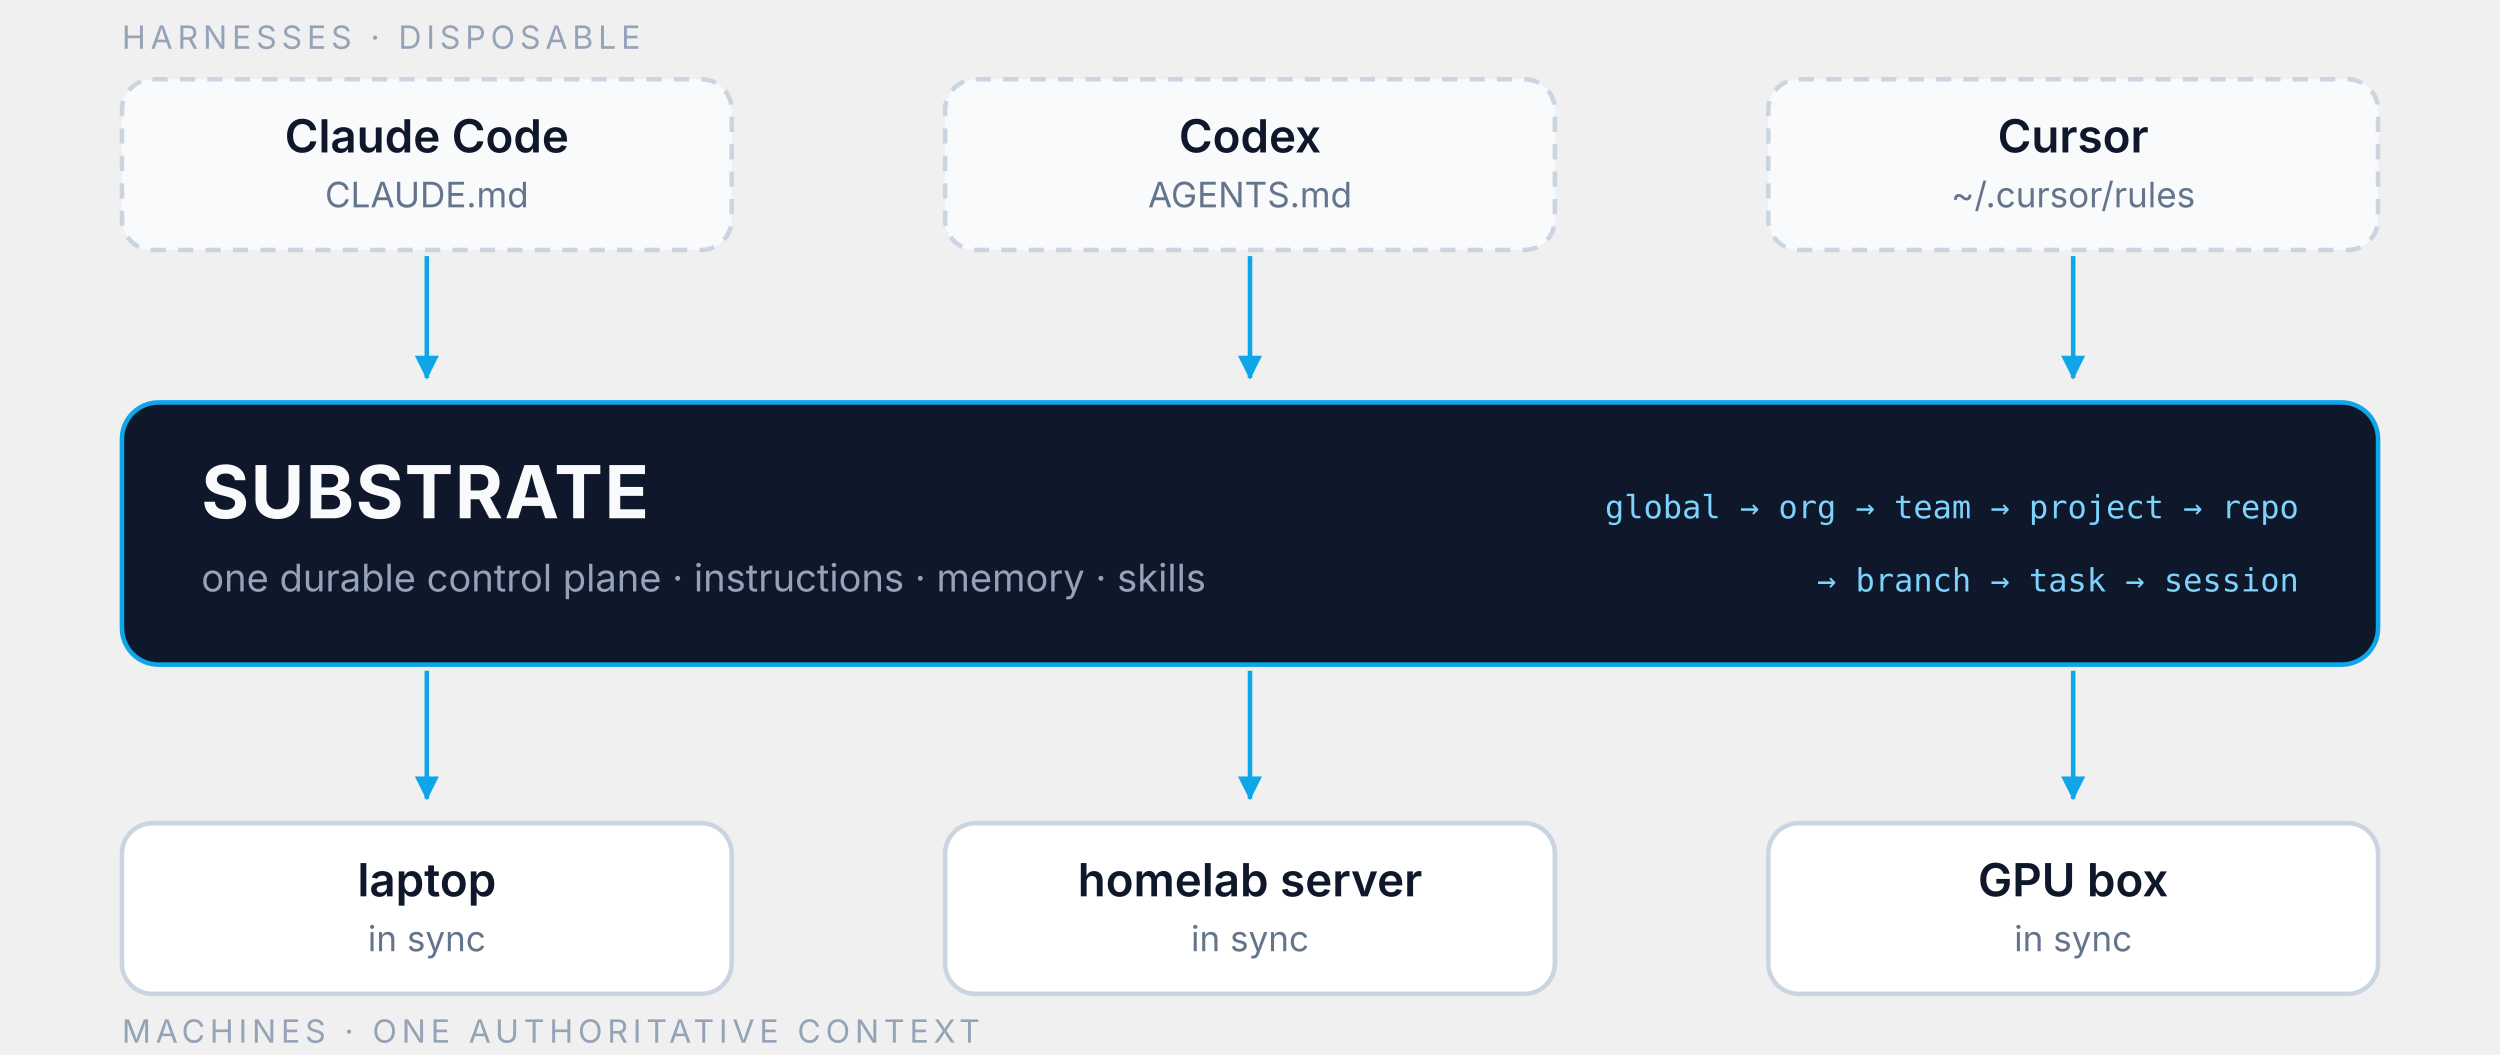
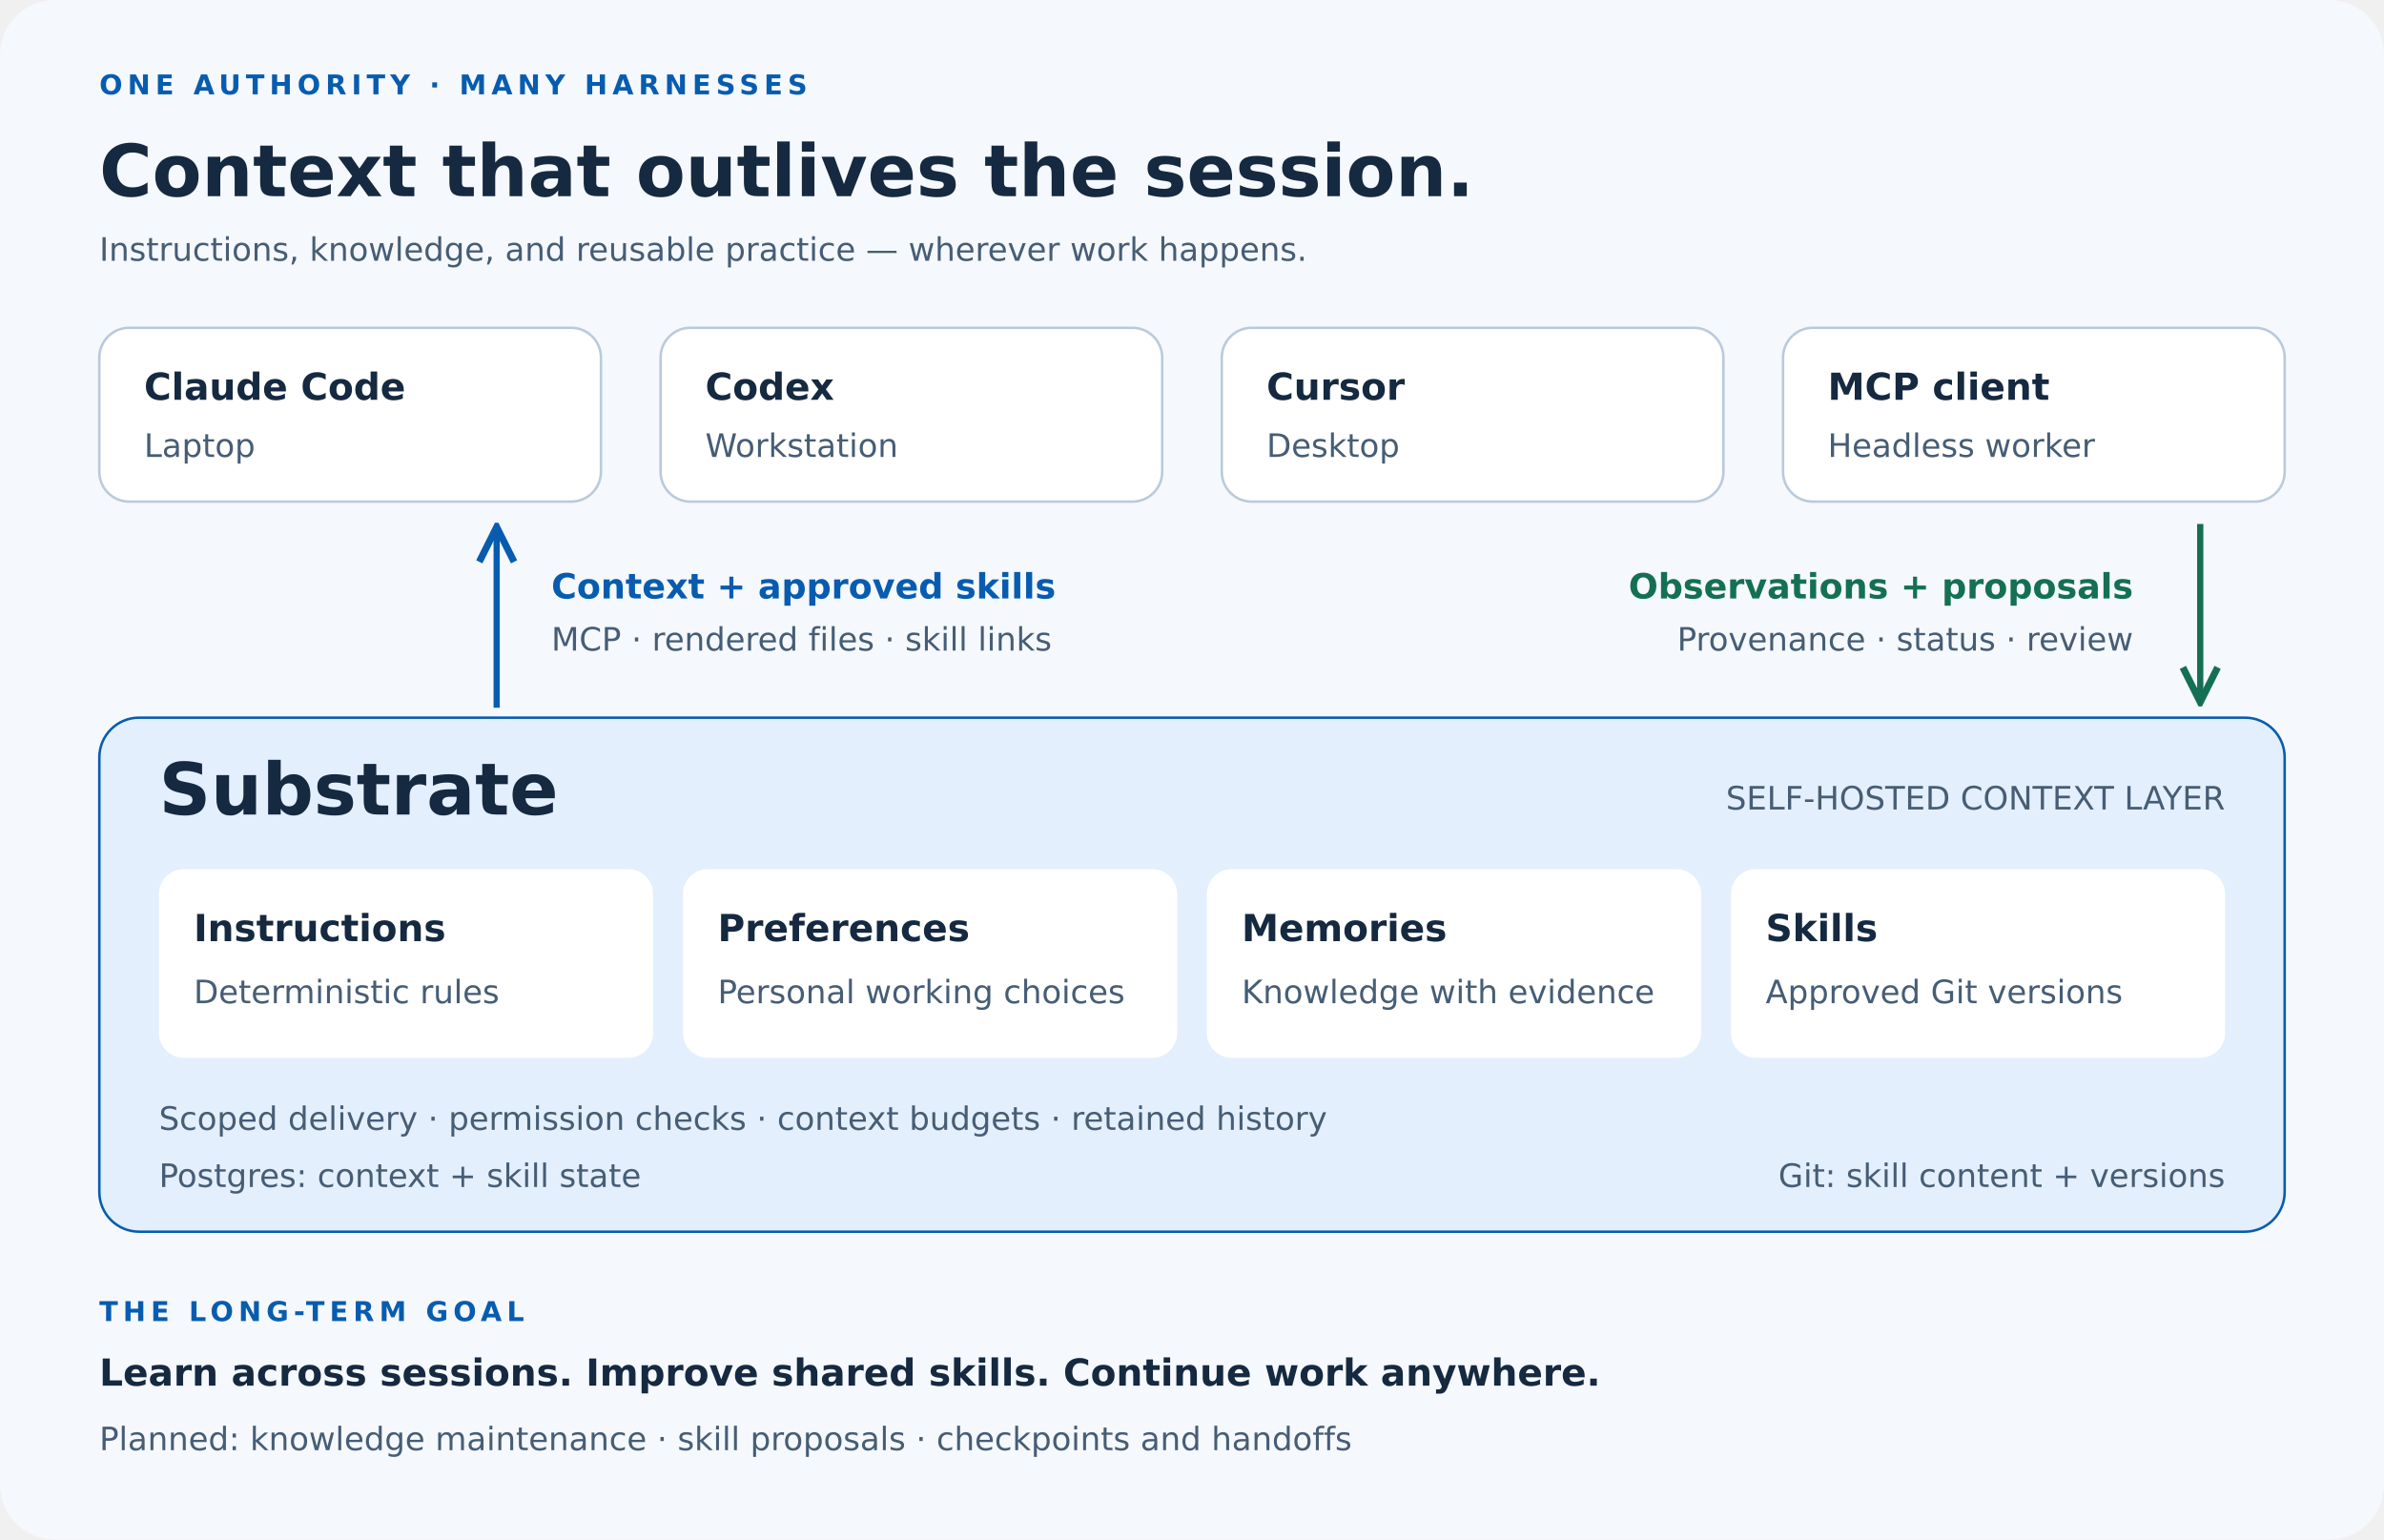
- <svg xmlns="http://www.w3.org/2000/svg" viewBox="0 0 820 346" width="820" height="346" role="img" aria-labelledby="t d">
+ <svg xmlns="http://www.w3.org/2000/svg" width="960" height="620" viewBox="0 0 960 620" role="img" aria-labelledby="title desc">
  <defs>
-     <style>
-       .f { font-family: ui-sans-serif, -apple-system, "Segoe UI", Inter, Helvetica, Arial, sans-serif; }
-       .cap { font-size: 10.5px; letter-spacing: 1.6px; fill: #94a3b8; }
-       .name { font-size: 15px; font-weight: 600; fill: #0f172a; }
-       .sub { font-size: 11.5px; fill: #64748b; }
-       .slab-name { font-size: 24px; font-weight: 700; letter-spacing: 0.5px; fill: #f8fafc; }
-       .slab-sub { font-size: 12.5px; fill: #94a3b8; }
-       .chain { font-size: 10.5px; fill: #7dd3fc; font-family: ui-monospace, SFMono-Regular, Menlo, monospace; }
-     </style>
-     <marker id="a" viewBox="0 0 8 8" refX="6.5" refY="4" markerWidth="6" markerHeight="6" orient="auto">
-       <path d="M0 0.5 L7 4 L0 7.5 z" fill="#0ea5e9" />
+     <marker id="blue" viewBox="0 0 10 10" refX="8" refY="5" markerWidth="7" markerHeight="7" orient="auto">
+       <path d="M1 1L9 5L1 9" fill="none" stroke="#075caf" stroke-width="1.6" />
    </marker>
+     <marker id="green" viewBox="0 0 10 10" refX="8" refY="5" markerWidth="7" markerHeight="7" orient="auto">
+       <path d="M1 1L9 5L1 9" fill="none" stroke="#147052" stroke-width="1.6" />
+     </marker>
+     <style>text {font-family:DejaVu Sans,Arial,sans-serif} .title {font-size:29px;font-weight:700;fill:#152940} .label {font-size:15px;font-weight:700;fill:#152940} .body {font-size:13px;fill:#465d75} .eyebrow {font-size:11px;letter-spacing:2px;font-weight:700;fill:#075caf}</style>
  </defs>
-   <g class="f">
-     <text class="cap" x="40" y="16">HARNESSES · DISPOSABLE</text>
-     <g stroke="#cbd5e1" stroke-width="1.5" stroke-dasharray="5 4" fill="#f8fafc">
-       <rect x="40" y="26" width="200" height="56" rx="10" />
-       <rect x="310" y="26" width="200" height="56" rx="10" />
-       <rect x="580" y="26" width="200" height="56" rx="10" />
-     </g>
-     <g text-anchor="middle">
-       <text class="name" x="140" y="50">Claude Code</text>
-       <text class="sub" x="140" y="68">CLAUDE.md</text>
-       <text class="name" x="410" y="50">Codex</text>
-       <text class="sub" x="410" y="68">AGENTS.md</text>
-       <text class="name" x="680" y="50">Cursor</text>
-       <text class="sub" x="680" y="68">~/.cursor/rules</text>
-     </g>
-     <g stroke="#0ea5e9" stroke-width="1.5" marker-end="url(#a)">
-       <path d="M140 84 V124" />
-       <path d="M410 84 V124" />
-       <path d="M680 84 V124" />
-     </g>
-     <rect x="40" y="132" width="740" height="86" rx="12" fill="#0f172a" />
-     <rect x="40" y="132" width="740" height="86" rx="12" fill="none" stroke="#0ea5e9" stroke-width="1.5" />
-     <text class="slab-name" x="66" y="170">SUBSTRATE</text>
-     <text class="slab-sub" x="66" y="194">one durable control plane · instructions · memory · skills</text>
-     <text class="chain" x="754" y="170" text-anchor="end">global → org → team → project → repo</text>
-     <text class="chain" x="754" y="194" text-anchor="end">→ branch → task → session</text>
-     <g stroke="#0ea5e9" stroke-width="1.5" marker-end="url(#a)">
-       <path d="M140 220 V262" />
-       <path d="M410 220 V262" />
-       <path d="M680 220 V262" />
-     </g>
-     <g stroke="#cbd5e1" stroke-width="1.5" fill="#ffffff">
-       <rect x="40" y="270" width="200" height="56" rx="10" />
-       <rect x="310" y="270" width="200" height="56" rx="10" />
-       <rect x="580" y="270" width="200" height="56" rx="10" />
-     </g>
-     <g text-anchor="middle">
-       <text class="name" x="140" y="294">laptop</text>
-       <text class="sub" x="140" y="312">in sync</text>
-       <text class="name" x="410" y="294">homelab server</text>
-       <text class="sub" x="410" y="312">in sync</text>
-       <text class="name" x="680" y="294">GPU box</text>
-       <text class="sub" x="680" y="312">in sync</text>
-     </g>
-     <text class="cap" x="40" y="342">MACHINES · ONE AUTHORITATIVE CONTEXT</text>
-   </g>
+   <rect width="960" height="620" rx="22" fill="#f5f8fc" />
+   <text x="40" y="38" class="eyebrow">ONE AUTHORITY · MANY HARNESSES</text>
+   <text x="40" y="79" class="title">Context that outlives the session.</text>
+   <text x="40" y="105" class="body">Instructions, knowledge, and reusable practice — wherever work happens.</text>
+   <rect x="40" y="132" width="202" height="70" rx="12" fill="#ffffff" stroke="#b9cadd" />
+   <text x="58" y="161" class="label">Claude Code</text>
+   <text x="58" y="184" class="body">Laptop</text>
+   <rect x="266" y="132" width="202" height="70" rx="12" fill="#ffffff" stroke="#b9cadd" />
+   <text x="284" y="161" class="label">Codex</text>
+   <text x="284" y="184" class="body">Workstation</text>
+   <rect x="492" y="132" width="202" height="70" rx="12" fill="#ffffff" stroke="#b9cadd" />
+   <text x="510" y="161" class="label">Cursor</text>
+   <text x="510" y="184" class="body">Desktop</text>
+   <rect x="718" y="132" width="202" height="70" rx="12" fill="#ffffff" stroke="#b9cadd" />
+   <text x="736" y="161" class="label">MCP client</text>
+   <text x="736" y="184" class="body">Headless worker</text>
+   <path d="M200 285V214" fill="none" stroke="#075caf" stroke-width="2.5" marker-end="url(#blue)" />
+   <text x="222" y="241" fill="#075caf" font-size="14" font-weight="700">Context + approved skills</text>
+   <text x="222" y="262" class="body">MCP · rendered files · skill links</text>
+   <path d="M886 211V281" fill="none" stroke="#147052" stroke-width="2.5" marker-end="url(#green)" />
+   <text x="859" y="241" text-anchor="end" fill="#147052" font-size="14" font-weight="700">Observations + proposals</text>
+   <text x="859" y="262" text-anchor="end" class="body">Provenance · status · review</text>
+   <rect x="40" y="289" width="880" height="207" rx="16" fill="#e3effc" stroke="#075caf" />
+   <text x="64" y="328" class="title">Substrate</text>
+   <text x="896" y="326" text-anchor="end" class="body">SELF-HOSTED CONTEXT LAYER</text>
+   <rect x="64" y="350" width="199" height="76" rx="10" fill="#ffffff" />
+   <text x="78" y="379" class="label">Instructions</text>
+   <text x="78" y="404" class="body">Deterministic rules</text>
+   <rect x="275" y="350" width="199" height="76" rx="10" fill="#ffffff" />
+   <text x="289" y="379" class="label">Preferences</text>
+   <text x="289" y="404" class="body">Personal working choices</text>
+   <rect x="486" y="350" width="199" height="76" rx="10" fill="#ffffff" />
+   <text x="500" y="379" class="label">Memories</text>
+   <text x="500" y="404" class="body">Knowledge with evidence</text>
+   <rect x="697" y="350" width="199" height="76" rx="10" fill="#ffffff" />
+   <text x="711" y="379" class="label">Skills</text>
+   <text x="711" y="404" class="body">Approved Git versions</text>
+   <text x="64" y="455" class="body">Scoped delivery · permission checks · context budgets · retained history</text>
+   <text x="64" y="478" class="body">Postgres: context + skill state</text>
+   <text x="896" y="478" text-anchor="end" class="body">Git: skill content + versions</text>
+   <text x="40" y="532" class="eyebrow">THE LONG-TERM GOAL</text>
+   <text x="40" y="558" class="label">Learn across sessions. Improve shared skills. Continue work anywhere.</text>
+   <text x="40" y="584" class="body">Planned: knowledge maintenance · skill proposals · checkpoints and handoffs</text>
</svg>
